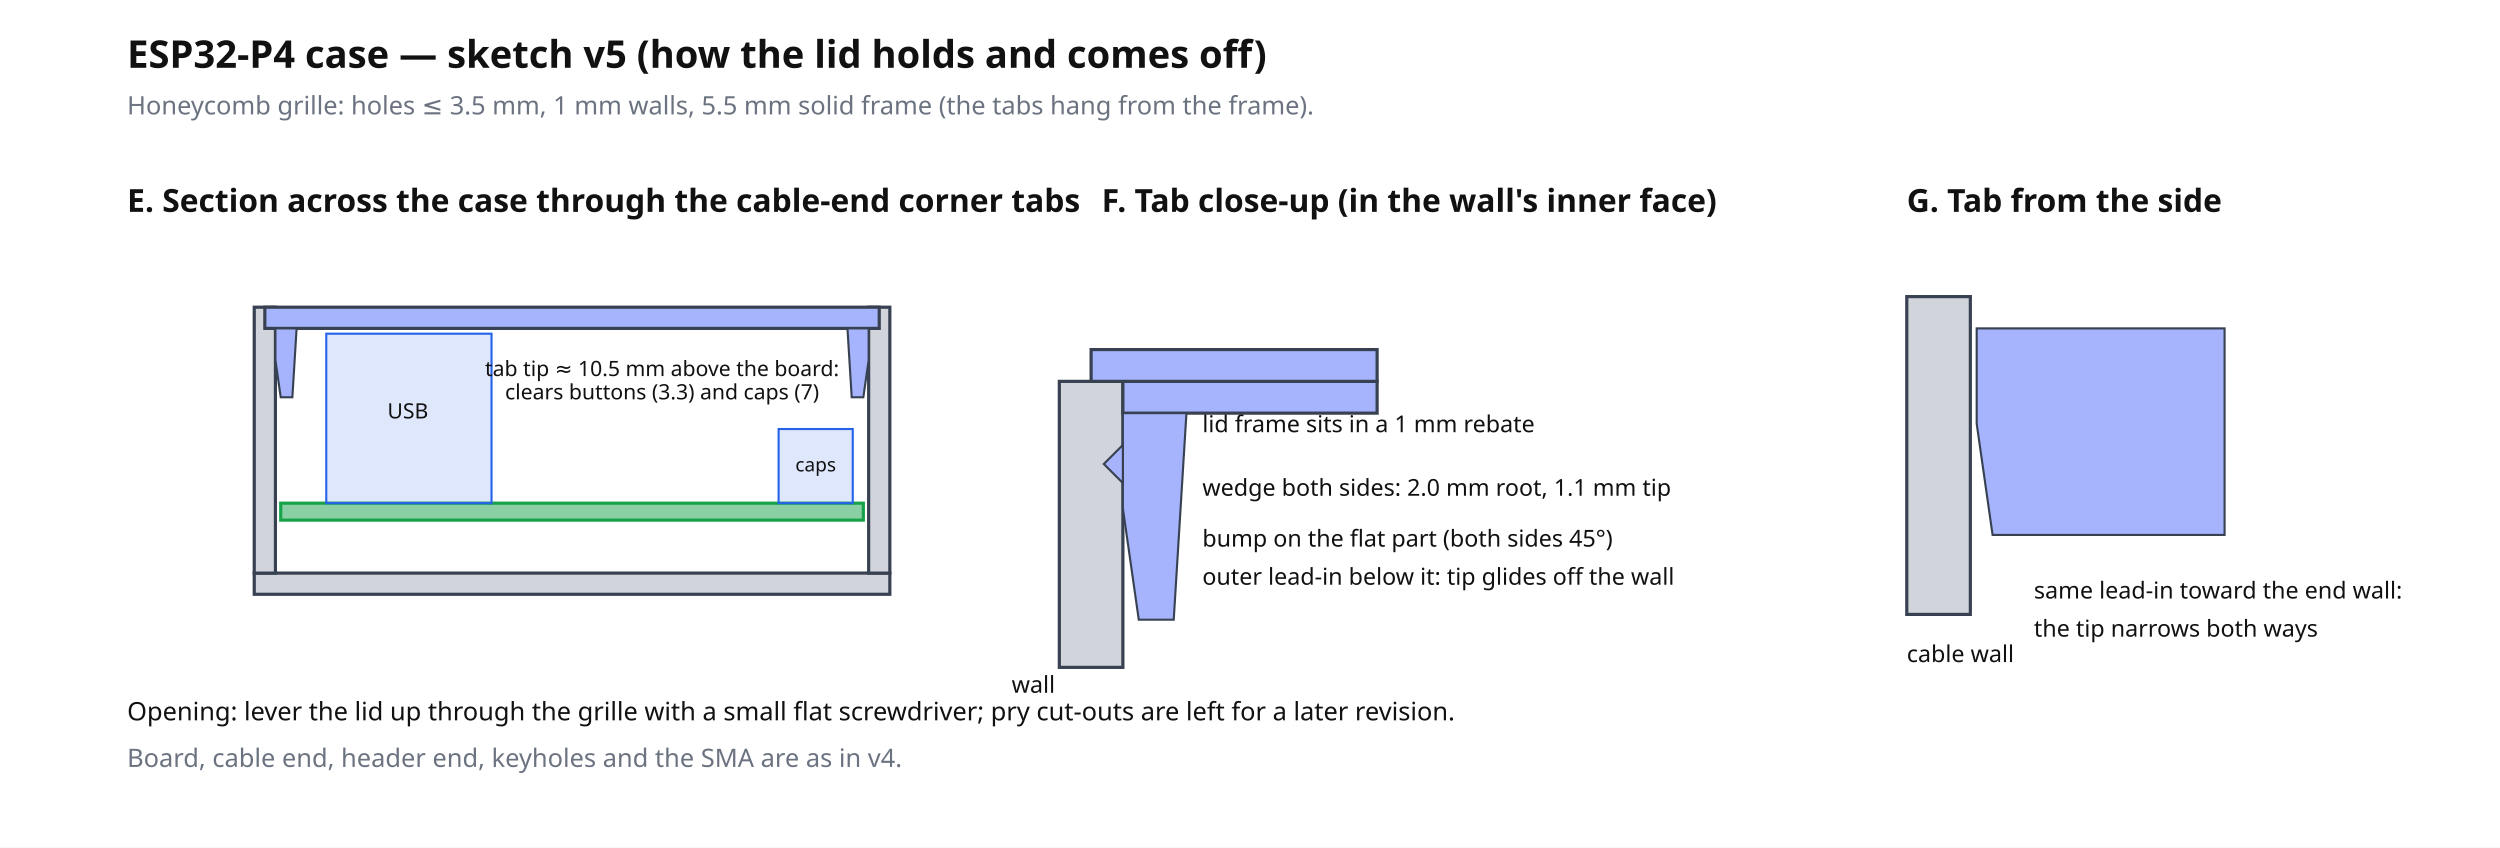
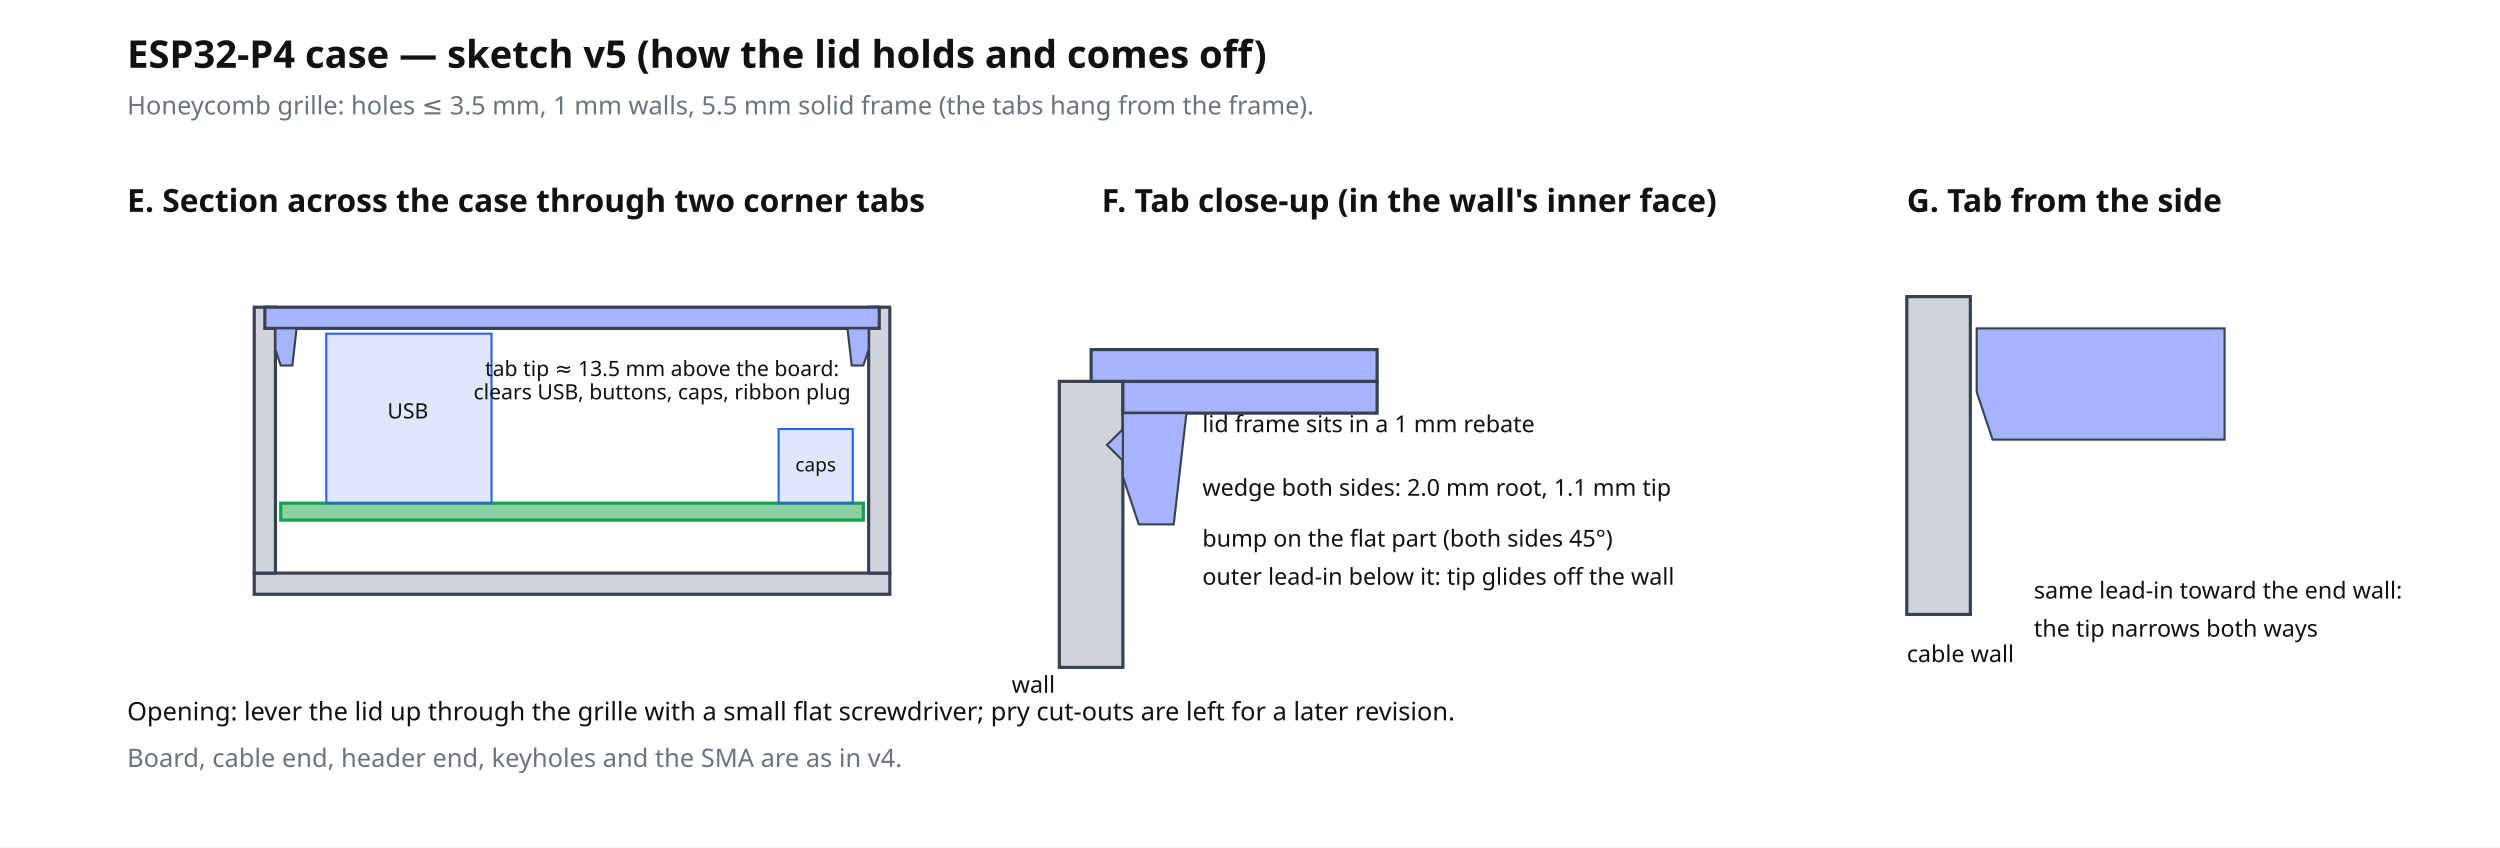
<svg xmlns="http://www.w3.org/2000/svg" width="1180" height="400" viewBox="0 0 1180 400">
  <defs>
    <marker id="a" viewBox="0 0 10 10" refX="5" refY="5" markerWidth="6" markerHeight="6" orient="auto-start-reverse">
      <path d="M0,2 L5,5 L0,8" fill="none" stroke="#db2777" />
    </marker>
  </defs>
  <rect width="100%" height="100%" fill="white" />
  <text x="60.0" y="32.0" font-family="sans-serif" font-size="18" fill="#111" text-anchor="start" font-weight="bold">ESP32-P4 case — sketch v5 (how the lid holds and comes off)</text>
  <text x="60.0" y="54.0" font-family="sans-serif" font-size="12" fill="#6b7280" text-anchor="start" font-weight="normal">Honeycomb grille: holes ≤ 3.5 mm, 1 mm walls, 5.5 mm solid frame (the tabs hang from the frame).</text>
-   <text x="60.0" y="100.0" font-family="sans-serif" font-size="15" fill="#111" text-anchor="start" font-weight="bold">E. Section across the case through the cable-end corner tabs</text>
+   <text x="60.0" y="100.0" font-family="sans-serif" font-size="15" fill="#111" text-anchor="start" font-weight="bold">E. Section across the case through two corner tabs</text>
  <rect x="120.0" y="270.5" width="300.0" height="10.0" rx="0" fill="#d1d5db" fill-opacity="1" stroke="#374151" stroke-width="1.5" />
  <rect x="120.0" y="145.0" width="10.0" height="125.5" rx="0" fill="#d1d5db" fill-opacity="1" stroke="#374151" stroke-width="1.5" />
  <rect x="410.0" y="145.0" width="10.0" height="125.5" rx="0" fill="#d1d5db" fill-opacity="1" stroke="#374151" stroke-width="1.5" />
  <rect x="125.0" y="145.0" width="290.0" height="10.0" rx="0" fill="#a5b4fc" fill-opacity="1" stroke="#374151" stroke-width="1.5" />
-   <polygon points="130.0,155.0 140.0,155.0 138.0,187.5 132.5,187.5 130.0,170.0" fill="#a5b4fc" stroke="#374151" stroke-width="1" />
-   <polygon points="410.0,155.0 400.0,155.0 402.0,187.5 407.5,187.5 410.0,170.0" fill="#a5b4fc" stroke="#374151" stroke-width="1" />
+   <polygon points="130.0,155.0 140.0,155.0 138.0,172.5 132.5,172.5 130.0,165.0" fill="#a5b4fc" stroke="#374151" stroke-width="1" />
+   <polygon points="410.0,155.0 400.0,155.0 402.0,172.5 407.5,172.5 410.0,165.0" fill="#a5b4fc" stroke="#374151" stroke-width="1" />
  <rect x="132.5" y="237.5" width="275.0" height="8.0" rx="0" fill="#16a34a" fill-opacity="0.5" stroke="#16a34a" stroke-width="1.5" />
  <rect x="154.0" y="157.5" width="78.0" height="80.0" rx="0" fill="#2563eb" fill-opacity="0.15" stroke="#2563eb" stroke-width="1" />
  <text x="192.5" y="197.5" font-family="sans-serif" font-size="10" fill="#111" text-anchor="middle" font-weight="normal">USB</text>
  <rect x="367.5" y="202.5" width="35.0" height="35.0" rx="0" fill="#2563eb" fill-opacity="0.15" stroke="#2563eb" stroke-width="1" />
  <text x="385.0" y="222.5" font-family="sans-serif" font-size="9" fill="#111" text-anchor="middle" font-weight="normal">caps</text>
-   <text x="312.5" y="177.5" font-family="sans-serif" font-size="10" fill="#111" text-anchor="middle" font-weight="normal">tab tip ≈ 10.5 mm above the board:</text>
-   <text x="312.5" y="188.5" font-family="sans-serif" font-size="10" fill="#111" text-anchor="middle" font-weight="normal">clears buttons (3.3) and caps (7)</text>
+   <text x="312.5" y="177.5" font-family="sans-serif" font-size="10" fill="#111" text-anchor="middle" font-weight="normal">tab tip ≈ 13.5 mm above the board:</text>
+   <text x="312.5" y="188.5" font-family="sans-serif" font-size="10" fill="#111" text-anchor="middle" font-weight="normal">clears USB, buttons, caps, ribbon plug</text>
  <text x="520.0" y="100.0" font-family="sans-serif" font-size="15" fill="#111" text-anchor="start" font-weight="bold">F. Tab close-up (in the wall's inner face)</text>
  <rect x="500.0" y="180.0" width="30.0" height="135.0" rx="0" fill="#d1d5db" fill-opacity="1" stroke="#374151" stroke-width="1.5" />
  <rect x="530.0" y="180.0" width="120.0" height="15.0" rx="0" fill="#a5b4fc" fill-opacity="1" stroke="#374151" stroke-width="1.5" />
  <rect x="515.0" y="165.0" width="135.0" height="15.0" rx="0" fill="#a5b4fc" fill-opacity="1" stroke="#374151" stroke-width="1.5" />
-   <polygon points="530.0,195.0 560.0,195.0 554.0,292.5 537.5,292.5 530.0,240.0" fill="#a5b4fc" stroke="#374151" stroke-width="1" />
+   <polygon points="530.0,195.0 560.0,195.0 554.0,247.5 537.5,247.5 530.0,225.0" fill="#a5b4fc" stroke="#374151" stroke-width="1" />
  <text x="567.5" y="234.0" font-family="sans-serif" font-size="11" fill="#111" text-anchor="start" font-weight="normal">wedge both sides: 2.0 mm root, 1.1 mm tip</text>
-   <polygon points="530.0,228.0 521.0,219.0 530.0,210.0" fill="#a5b4fc" stroke="#374151" stroke-width="1" />
+   <polygon points="530.0,217.5 522.5,210.0 530.0,202.5" fill="#a5b4fc" stroke="#374151" stroke-width="1" />
  <text x="567.5" y="258.0" font-family="sans-serif" font-size="11" fill="#111" text-anchor="start" font-weight="normal">bump on the flat part (both sides 45°)</text>
  <text x="567.5" y="276.0" font-family="sans-serif" font-size="11" fill="#111" text-anchor="start" font-weight="normal">outer lead-in below it: tip glides off the wall</text>
  <text x="567.5" y="204.0" font-family="sans-serif" font-size="11" fill="#111" text-anchor="start" font-weight="normal">lid frame sits in a 1 mm rebate</text>
  <text x="477.5" y="327.0" font-family="sans-serif" font-size="11" fill="#111" text-anchor="start" font-weight="normal">wall</text>
  <text x="900.0" y="100.0" font-family="sans-serif" font-size="15" fill="#111" text-anchor="start" font-weight="bold">G. Tab from the side</text>
  <rect x="900.0" y="140.0" width="30.0" height="150.0" rx="0" fill="#d1d5db" fill-opacity="1" stroke="#374151" stroke-width="1.5" />
-   <polygon points="933.0,155.0 1050.0,155.0 1050.0,252.5 940.5,252.5 933.0,200.0" fill="#a5b4fc" stroke="#374151" stroke-width="1" />
+   <polygon points="933.0,155.0 1050.0,155.0 1050.0,207.5 940.5,207.5 933.0,185.0" fill="#a5b4fc" stroke="#374151" stroke-width="1" />
  <text x="900.0" y="312.5" font-family="sans-serif" font-size="11" fill="#111" text-anchor="start" font-weight="normal">cable wall</text>
  <text x="960.0" y="282.5" font-family="sans-serif" font-size="11" fill="#111" text-anchor="start" font-weight="normal">same lead-in toward the end wall:</text>
  <text x="960.0" y="300.5" font-family="sans-serif" font-size="11" fill="#111" text-anchor="start" font-weight="normal">the tip narrows both ways</text>
  <text x="60.0" y="340.0" font-family="sans-serif" font-size="12" fill="#111" text-anchor="start" font-weight="normal">Opening: lever the lid up through the grille with a small flat screwdriver; pry cut-outs are left for a later revision.</text>
  <text x="60.0" y="362.0" font-family="sans-serif" font-size="12" fill="#6b7280" text-anchor="start" font-weight="normal">Board, cable end, header end, keyholes and the SMA are as in v4.</text>
</svg>
